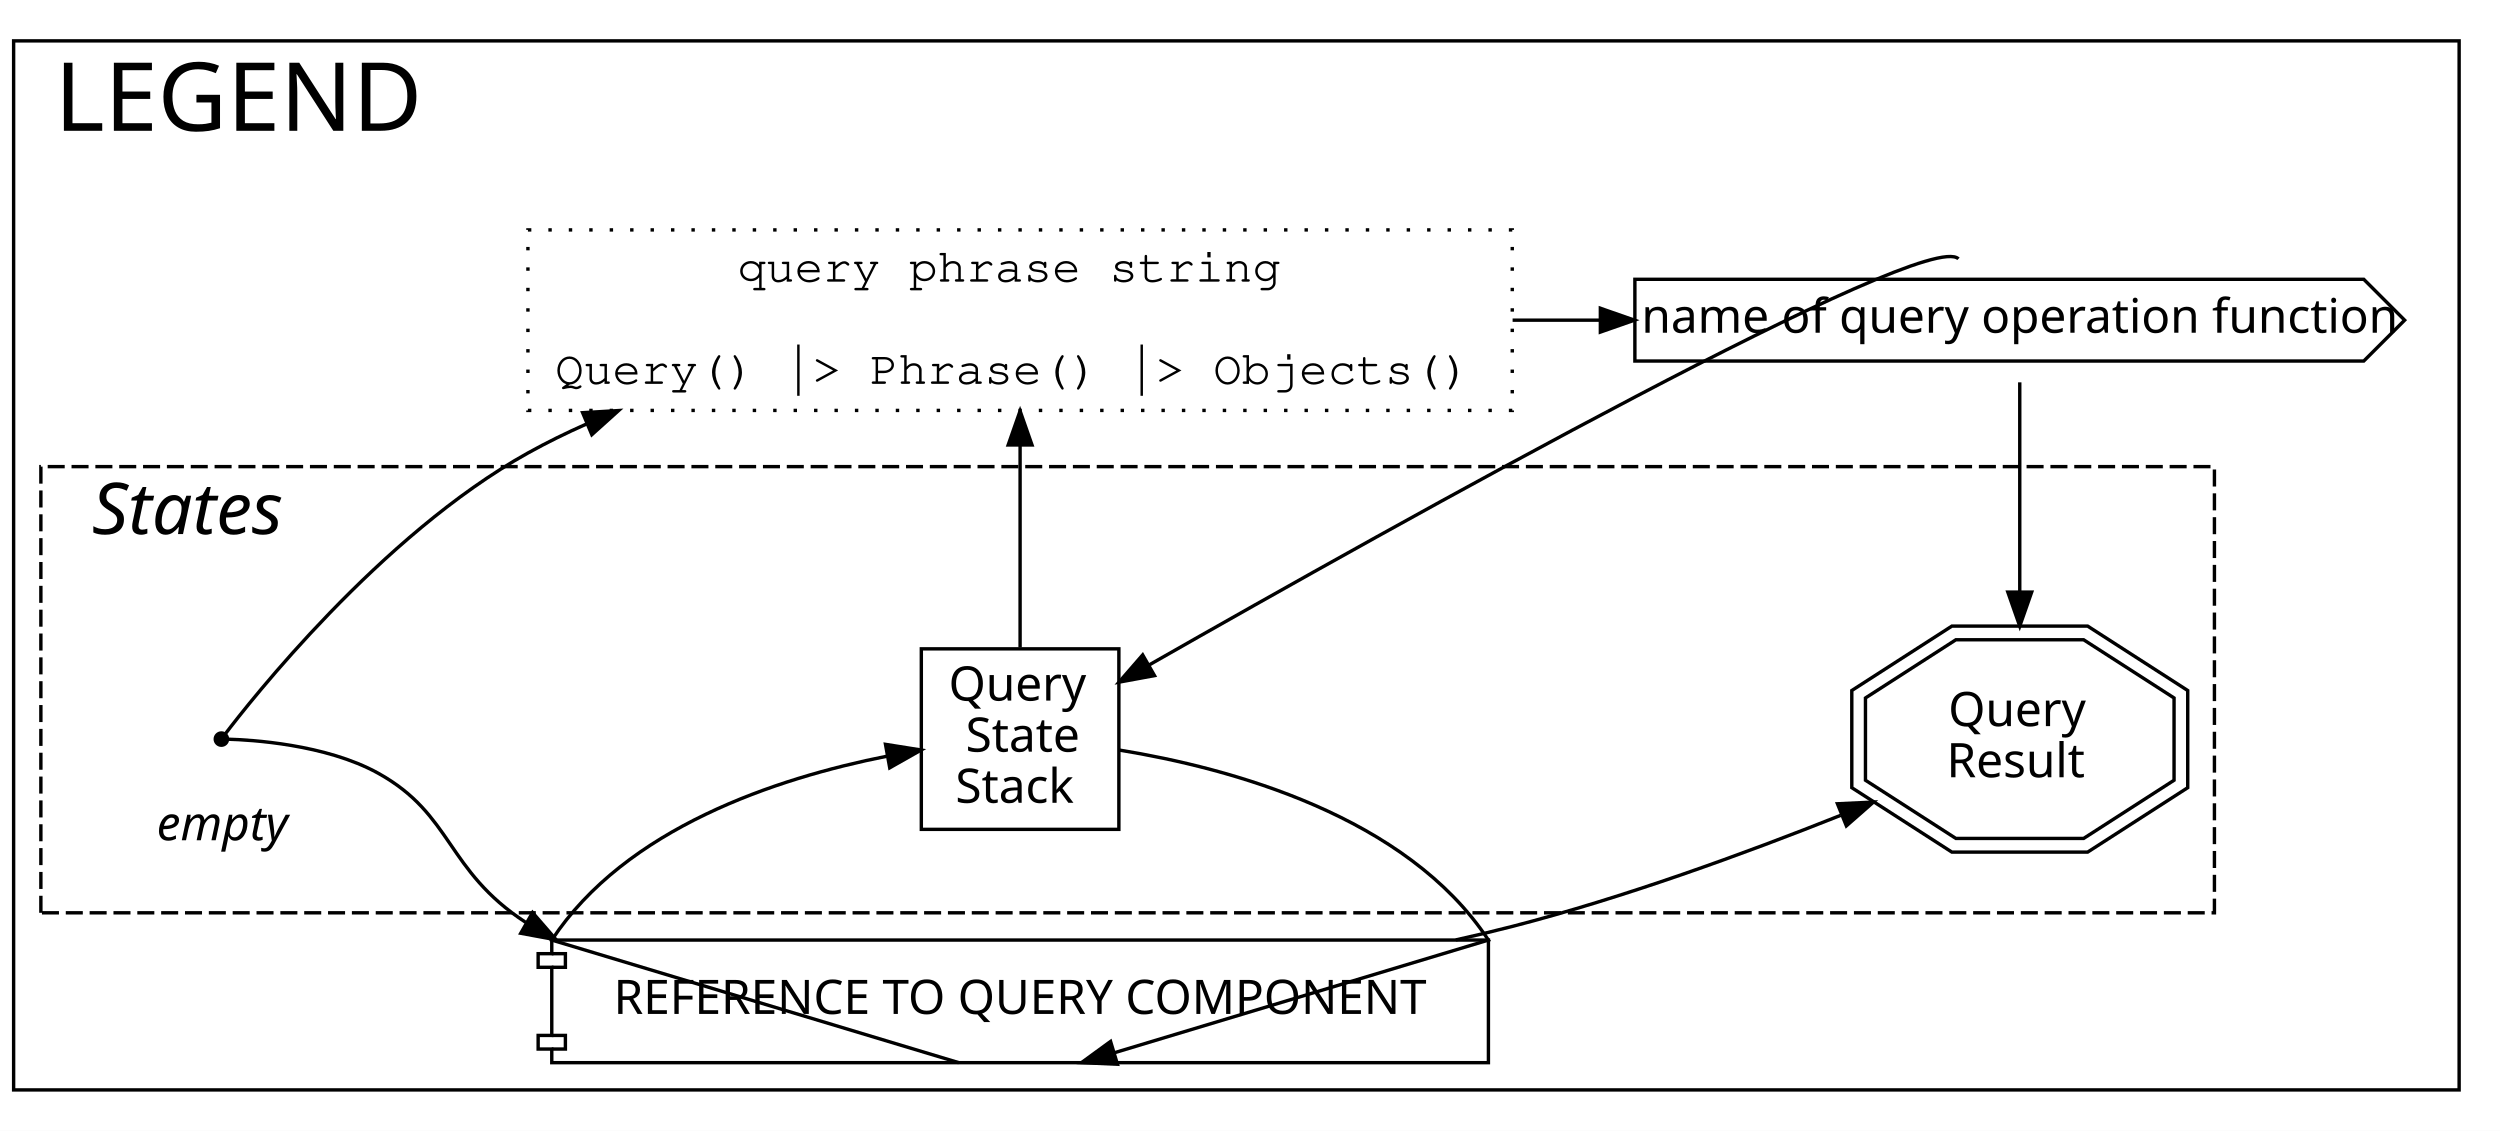
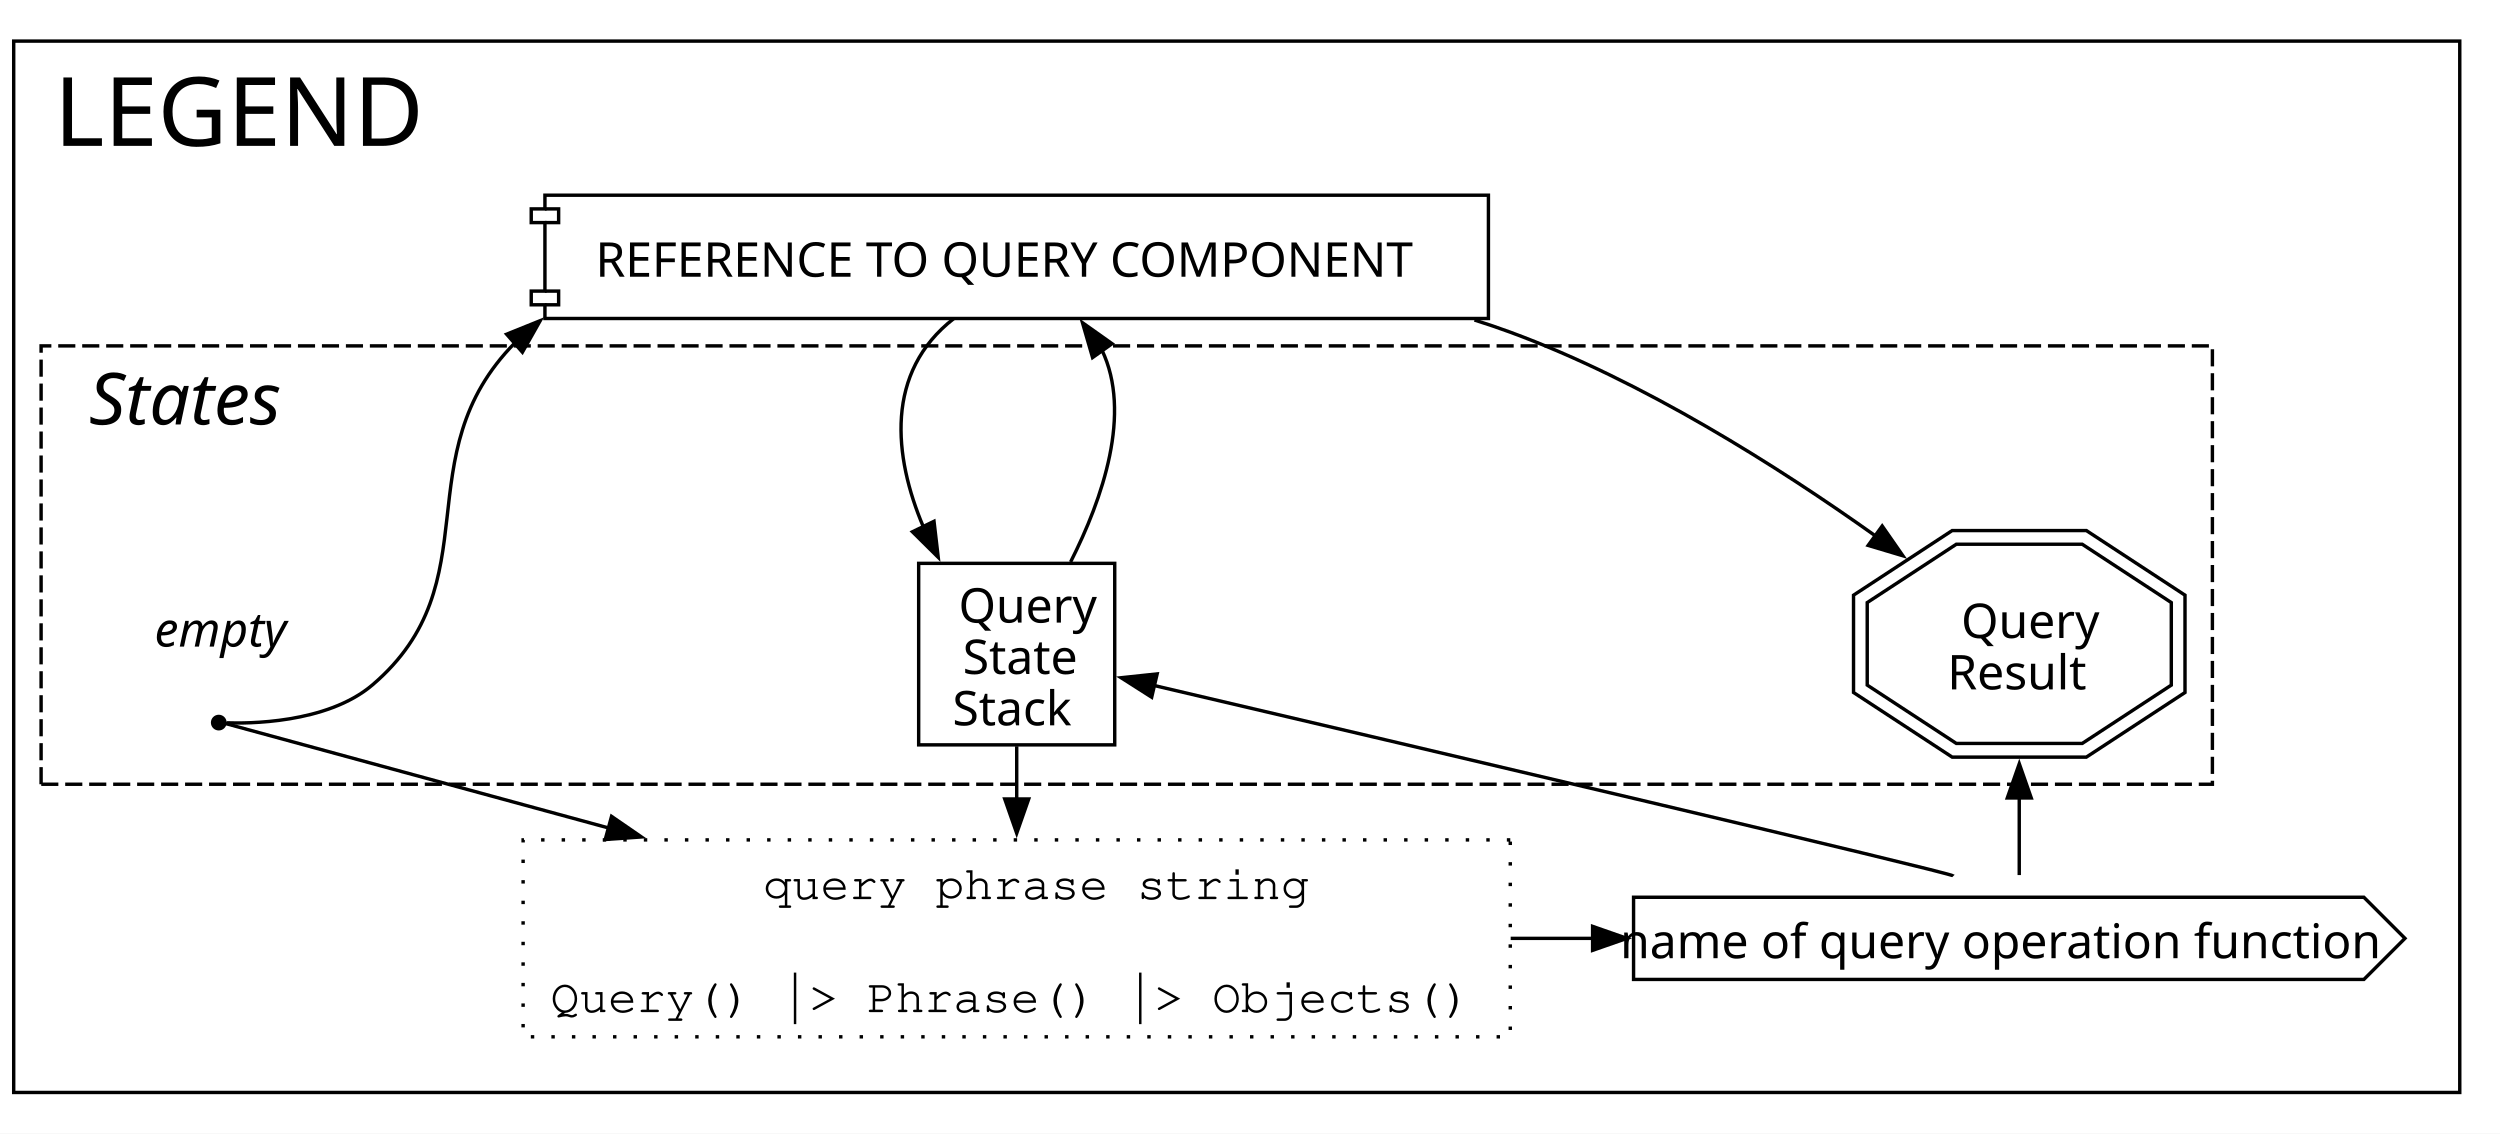
- <svg xmlns="http://www.w3.org/2000/svg" xmlns:xlink="http://www.w3.org/1999/xlink" width="734pt" height="332pt" viewBox="0.00 0.00 734.00 332.00">
-   <g id="graph0" class="graph" transform="scale(1 1) rotate(0) translate(4 328)">
-     <polygon fill="#ffffff" stroke="transparent" points="-4,4 -4,-328 730,-328 730,4 -4,4" />
+ <svg xmlns="http://www.w3.org/2000/svg" xmlns:xlink="http://www.w3.org/1999/xlink" width="730pt" height="331pt" viewBox="0.00 0.00 730.00 331.00">
+   <g id="graph0" class="graph" transform="scale(1 1) rotate(0) translate(4 327)">
+     <polygon fill="white" stroke="none" points="-4,4 -4,-327 726.25,-327 726.25,4 -4,4" />
    <g id="clust1" class="cluster">
-       <polygon fill="none" stroke="#000000" points="0,-8 0,-316 718,-316 718,-8 0,-8" />
-       <text text-anchor="middle" x="66" y="-289.6" font-family="Sans-Serif" font-size="28.00" fill="#000000">LEGEND</text>
+       <polygon fill="none" stroke="black" points="0,-8 0,-315 714.25,-315 714.25,-8 0,-8" />
+       <text xml:space="preserve" text-anchor="middle" x="65.75" y="-284.4" font-family="Sans-Serif" font-size="28.00">LEGEND</text>
    </g>
    <g id="clust2" class="cluster">
</g>
    <g id="clust3" class="cluster">
-       <polygon fill="none" stroke="#000000" stroke-dasharray="5,2" points="8,-60 8,-191 646.157,-191 646.157,-60 8,-60" />
-       <text text-anchor="start" x="16" y="-171.2" font-family="Sans-Serif" font-size="21.00" fill="#000000"> </text>
-       <text text-anchor="start" x="23" y="-171.2" font-family="Sans-Serif" font-style="italic" font-size="21.00" fill="#000000">States</text>
-       <text text-anchor="start" x="84" y="-171.2" font-family="Sans-Serif" font-size="21.00" fill="#000000"> </text>
+       <polygon fill="none" stroke="black" stroke-dasharray="5,2" points="8,-98 8,-226 642.02,-226 642.02,-98 8,-98" />
+       <text xml:space="preserve" text-anchor="start" x="16" y="-203.05" font-family="Sans-Serif" font-size="21.00"> </text>
+       <text xml:space="preserve" text-anchor="start" x="22" y="-203.05" font-family="Sans-Serif" font-style="italic" font-size="21.00">States</text>
+       <text xml:space="preserve" text-anchor="start" x="82.75" y="-203.05" font-family="Sans-Serif" font-size="21.00"> </text>
    </g>
    <g id="clust4" class="cluster">
</g>
    <g id="node1" class="node">
      <g id="a_node1">
        <a xlink:title="Query phrases are shown in the string format followed by the concatenated operation object format. Grayed items are optional.">
-           <polygon fill="none" stroke="#000000" stroke-dasharray="1,5" points="440,-260.5 151,-260.5 151,-207.5 440,-207.5 440,-260.5" />
-           <text text-anchor="start" x="212.5" y="-245.3" font-family="Courier,monospace" font-size="14.00" fill="#000000"> query phrase string</text>
-           <text text-anchor="start" x="291" y="-230.3" font-family="Courier,monospace" font-size="14.00" fill="#000000"> </text>
-           <text text-anchor="start" x="159" y="-215.3" font-family="Courier,monospace" font-size="14.00" fill="#000000">Query() |&gt; Phrase() |&gt; Objects() </text>
+           <polygon fill="none" stroke="black" stroke-dasharray="1,5" points="437,-81.75 148.75,-81.75 148.75,-24.25 437,-24.25 437,-81.75" />
+           <text xml:space="preserve" text-anchor="start" x="210.38" y="-64.45" font-family="Courier,monospace" font-size="14.00"> query phrase string</text>
+           <text xml:space="preserve" text-anchor="start" x="288.75" y="-47.95" font-family="Courier,monospace" font-size="14.00"> </text>
+           <text xml:space="preserve" text-anchor="start" x="156.75" y="-31.45" font-family="Courier,monospace" font-size="14.00">Query() |&gt; Phrase() |&gt; Objects() </text>
        </a>
      </g>
    </g>
    <g id="node3" class="node">
      <g id="a_node3">
        <a xlink:title="Operations performed by the query engine are shown as an arrow-box.">
-           <polygon fill="none" stroke="#000000" points="690,-246 476,-246 476,-222 690,-222 702,-234 690,-246" />
-           <text text-anchor="middle" x="589" y="-230.3" font-family="Sans-Serif" font-size="14.00" fill="#000000">name of query operation function   </text>
+           <polygon fill="none" stroke="black" points="686.25,-65 473,-65 473,-41 686.25,-41 698.25,-53 686.25,-65" />
+           <text xml:space="preserve" text-anchor="middle" x="585.62" y="-47.2" font-family="Sans-Serif" font-size="14.00">name of query operation function   </text>
        </a>
      </g>
    </g>
    <g id="edge2" class="edge">
      <g id="a_edge2">
        <a xlink:title="Edges connect query phrases to the operations performed by the phrase.">
-           <path fill="none" stroke="#000000" d="M440.1,-234C448.639,-234 457.187,-234 465.628,-234" />
-           <polygon fill="#000000" stroke="#000000" points="465.866,-237.5 475.865,-234 465.865,-230.5 465.866,-237.5" />
+           <path fill="none" stroke="black" d="M437.12,-53C445.21,-53 453.3,-53 461.31,-53" />
+           <polygon fill="black" stroke="black" points="461.04,-56.5 471.04,-53 461.04,-49.5 461.04,-56.5" />
        </a>
      </g>
    </g>
    <g id="node4" class="node">
      <g id="a_node4">
        <a xlink:title="Final states with query results are shown in a double octagon">
-           <polygon fill="none" stroke="#000000" points="634.301,-98.922 634.301,-123.078 607.764,-140.158 570.236,-140.158 543.699,-123.078 543.699,-98.922 570.236,-81.842 607.764,-81.842 634.301,-98.922" />
-           <polygon fill="none" stroke="#000000" points="638.314,-96.735 638.314,-125.265 608.945,-144.168 569.055,-144.168 539.686,-125.265 539.686,-96.735 569.055,-77.832 608.945,-77.832 638.314,-96.735" />
-           <text text-anchor="start" x="568" y="-114.8" font-family="Sans-Serif" font-size="14.00" fill="#000000"> Query</text>
-           <text text-anchor="start" x="567.5" y="-99.8" font-family="Sans-Serif" font-size="14.00" fill="#000000">Result </text>
+           <polygon fill="none" stroke="black" points="630.02,-126.95 630.02,-151.05 604.01,-168.08 567.24,-168.08 541.23,-151.05 541.23,-126.95 567.24,-109.92 604.01,-109.92 630.02,-126.95" />
+           <polygon fill="none" stroke="black" points="634.02,-124.79 634.02,-153.21 605.21,-172.08 566.04,-172.08 537.23,-153.21 537.23,-124.79 566.04,-105.92 605.21,-105.92 634.02,-124.79" />
+           <text xml:space="preserve" text-anchor="start" x="565" y="-140.7" font-family="Sans-Serif" font-size="14.00"> Query</text>
+           <text xml:space="preserve" text-anchor="start" x="564.62" y="-125.7" font-family="Sans-Serif" font-size="14.00">Result </text>
        </a>
      </g>
    </g>
    <g id="edge12" class="edge">
      <g id="a_edge12">
        <a xlink:title="Edges connect query operations to the resulting query state (such as the final state).">
-           <path fill="none" stroke="#000000" d="M589,-215.75C589,-195.24 589,-174.73 589,-154.221" />
-           <polygon fill="#000000" stroke="#000000" points="592.5,-154.152 589,-144.152 585.5,-154.152 592.5,-154.152" />
+           <path fill="none" stroke="black" d="M585.62,-71.48C585.62,-79.01 585.62,-86.54 585.62,-94.07" />
+           <polygon fill="black" stroke="black" points="582.13,-93.99 585.63,-103.99 589.13,-93.99 582.13,-93.99" />
        </a>
      </g>
    </g>
    <g id="node5" class="node">
      <g id="a_node5">
        <a xlink:title="The query state stack is shown in a box, each line is a separate state element.">
-           <polygon fill="none" stroke="#000000" points="324.5,-137.5 266.5,-137.5 266.5,-84.5 324.5,-84.5 324.5,-137.5" />
-           <text text-anchor="start" x="274.5" y="-122.3" font-family="Sans-Serif" font-size="14.00" fill="#000000"> Query</text>
-           <text text-anchor="start" x="279.5" y="-107.3" font-family="Sans-Serif" font-size="14.00" fill="#000000">State</text>
-           <text text-anchor="start" x="276.5" y="-92.3" font-family="Sans-Serif" font-size="14.00" fill="#000000">Stack </text>
+           <polygon fill="none" stroke="black" points="321.5,-162.5 264.25,-162.5 264.25,-109.5 321.5,-109.5 321.5,-162.5" />
+           <text xml:space="preserve" text-anchor="start" x="272.25" y="-145.2" font-family="Sans-Serif" font-size="14.00"> Query</text>
+           <text xml:space="preserve" text-anchor="start" x="277.12" y="-130.2" font-family="Sans-Serif" font-size="14.00">State</text>
+           <text xml:space="preserve" text-anchor="start" x="274.12" y="-115.2" font-family="Sans-Serif" font-size="14.00">Stack </text>
        </a>
      </g>
    </g>
    <g id="edge9" class="edge">
      <g id="a_edge9">
        <a xlink:title="Edges connect query operations to the resulting query state.">
-           <path fill="none" stroke="#000000" d="M571,-252C561.743,-261.257 406.875,-174.68 333.493,-132.835" />
-           <polygon fill="#000000" stroke="#000000" points="334.961,-129.643 324.542,-127.722 331.489,-135.721 334.961,-129.643" />
+           <path fill="none" stroke="black" d="M566.41,-71.22C565.36,-72.27 407.8,-109.3 332.75,-126.89" />
+           <polygon fill="black" stroke="black" points="332.29,-123.41 323.36,-129.1 333.89,-130.22 332.29,-123.41" />
        </a>
      </g>
    </g>
    <g id="edge8" class="edge">
      <g id="a_edge8">
        <a xlink:title="Edges connect specific states to query phrases that can be applied at this state.">
-           <path fill="none" stroke="#000000" d="M295.5,-137.906C295.5,-157.708 295.5,-177.51 295.5,-197.312" />
-           <polygon fill="#000000" stroke="#000000" points="292,-197.349 295.5,-207.349 299,-197.349 292,-197.349" />
+           <path fill="none" stroke="black" d="M292.88,-109.09C292.88,-103.9 292.88,-98.72 292.88,-93.53" />
+           <polygon fill="black" stroke="black" points="296.38,-93.69 292.88,-83.69 289.38,-93.69 296.38,-93.69" />
        </a>
      </g>
    </g>
    <g id="node8" class="node">
      <g id="a_node8">
        <a xlink:title="References are clickable links to the description of the query component.">
-           <polygon fill="none" stroke="#000000" points="433,-52 158,-52 158,-48 154,-48 154,-44 158,-44 158,-24 154,-24 154,-20 158,-20 158,-16 433,-16 433,-52" />
-           <polyline fill="none" stroke="#000000" points="158,-48 162,-48 162,-44 158,-44 " />
-           <polyline fill="none" stroke="#000000" points="158,-24 162,-24 162,-20 158,-20 " />
-           <text text-anchor="middle" x="295.5" y="-30.3" font-family="Sans-Serif" font-size="14.00" fill="#000000">REFERENCE TO QUERY COMPONENT  </text>
+           <polygon fill="none" stroke="black" points="430.62,-270 155.12,-270 155.12,-266 151.12,-266 151.12,-262 155.12,-262 155.12,-242 151.12,-242 151.12,-238 155.12,-238 155.12,-234 430.62,-234 430.62,-270" />
+           <polyline fill="none" stroke="black" points="155.12,-266 159.12,-266 159.12,-262 155.12,-262" />
+           <polyline fill="none" stroke="black" points="155.12,-242 159.12,-242 159.12,-238 155.12,-238" />
+           <text xml:space="preserve" text-anchor="middle" x="292.88" y="-246.2" font-family="Sans-Serif" font-size="14.00">REFERENCE TO QUERY COMPONENT  </text>
        </a>
      </g>
    </g>
    <g id="edge10" class="edge">
      <g id="a_edge10">
        <a xlink:title="Edges connect specific states to query components that can be applied at this state.">
-           <path fill="none" stroke="#000000" d="M323.279,-18.946C351.819,-27.544 433,-52 433,-52 408.984,-88.438 357.273,-102.46 324.559,-107.795" />
-           <polygon fill="#000000" stroke="#000000" points="324.085,-15.533 313.5,-16 322.065,-22.236 324.085,-15.533" />
+           <path fill="none" stroke="black" d="M317.75,-224.8C326.58,-206.42 318.02,-181.49 308.61,-162.9" />
+           <polygon fill="black" stroke="black" points="315.03,-222.59 312.08,-232.77 320.73,-226.64 315.03,-222.59" />
        </a>
      </g>
    </g>
    <g id="node6" class="node">
-       <ellipse fill="#000000" stroke="#000000" cx="61" cy="-111" rx="1.8" ry="1.8" />
+       <ellipse fill="black" stroke="black" cx="59.88" cy="-116" rx="1.8" ry="1.8" />
    </g>
    <g id="edge6" class="edge">
      <g id="a_edge6">
        <a xlink:title="Edges connect specific states (such as the empty state) to query phrases that can be applied at this state.">
-           <path fill="none" stroke="#000000" d="M62.082,-112.441C68.957,-121.495 107.658,-170.911 151,-195 156.515,-198.065 162.284,-200.899 168.208,-203.52" />
-           <polygon fill="#000000" stroke="#000000" points="167.057,-206.832 177.633,-207.463 169.758,-200.374 167.057,-206.832" />
+           <path fill="none" stroke="black" d="M61.9,-115.72C69.78,-113.57 121.52,-99.46 173.93,-85.17" />
+           <polygon fill="black" stroke="black" points="174.57,-88.62 183.3,-82.61 172.73,-81.87 174.57,-88.62" />
        </a>
      </g>
    </g>
    <g id="edge7" class="edge">
      <g id="a_edge7">
        <a xlink:title="Edges connect specific states (such as the empty state) to query components that can be applied at this state.">
-           <path fill="none" stroke="#000000" d="M62.887,-110.97C69.425,-110.79 91.554,-109.546 107,-101 128.99,-88.834 126.892,-72.508 150.314,-57.213" />
-           <polygon fill="#000000" stroke="#000000" points="152.362,-60.074 159.307,-52.072 148.888,-53.996 152.362,-60.074" />
+           <path fill="none" stroke="black" d="M62.13,-115.94C67.81,-115.72 91.37,-115.58 104.75,-127 139.96,-157.04 113.74,-193.88 146.41,-226.94" />
+           <polygon fill="black" stroke="black" points="143.93,-229.41 153.75,-233.37 148.54,-224.15 143.93,-229.41" />
        </a>
      </g>
    </g>
    <g id="node7" class="node">
      <g id="a_node7">
        <a xlink:title="The empty query stack state is shown as a point.">
-           <text text-anchor="start" x="38" y="-81.3" font-family="Sans-Serif" font-size="14.00" fill="#000000"> </text>
-           <text text-anchor="start" x="42" y="-81.3" font-family="Sans-Serif" font-style="italic" font-size="14.00" fill="#000000">empty</text>
-           <text text-anchor="start" x="80" y="-81.3" font-family="Sans-Serif" font-size="14.00" fill="#000000"> </text>
+           <text xml:space="preserve" text-anchor="start" x="37.38" y="-138.2" font-family="Sans-Serif" font-size="14.00"> </text>
+           <text xml:space="preserve" text-anchor="start" x="41.12" y="-138.2" font-family="Sans-Serif" font-style="italic" font-size="14.00">empty</text>
+           <text xml:space="preserve" text-anchor="start" x="78.62" y="-138.2" font-family="Sans-Serif" font-size="14.00"> </text>
        </a>
      </g>
    </g>
    <g id="edge13" class="edge">
      <g id="a_edge13">
        <a xlink:title="Edges connect query components to the resulting query state (such as the final state).">
-           <path fill="none" stroke="#000000" d="M423.432,-52.047C429.05,-53.289 434.594,-54.606 440,-56 472.722,-64.437 508.261,-77.401 536.421,-88.623" />
-           <polygon fill="#000000" stroke="#000000" points="535.474,-92.015 546.057,-92.51 538.092,-85.523 535.474,-92.015" />
+           <path fill="none" stroke="black" d="M426.54,-233.56C430.09,-232.44 433.58,-231.26 437,-230 475.71,-215.76 515.28,-190.7 543.69,-170.47" />
+           <polygon fill="black" stroke="black" points="545.6,-173.41 551.65,-164.71 541.5,-167.74 545.6,-173.41" />
        </a>
      </g>
    </g>
    <g id="edge11" class="edge">
      <g id="a_edge11">
        <a xlink:title="Edges connect query components to the resulting query state.">
-           <path fill="none" stroke="#000000" d="M256.357,-105.971C223.891,-99.508 179.67,-84.879 158,-52 158,-52 277.5,-16 277.5,-16" />
-           <polygon fill="#000000" stroke="#000000" points="255.977,-109.459 266.441,-107.795 257.224,-102.571 255.977,-109.459" />
+           <path fill="none" stroke="black" d="M265.61,-173.18C256.92,-193.69 254.31,-218.31 274.54,-234" />
+           <polygon fill="black" stroke="black" points="268.73,-174.78 269.96,-164.26 262.43,-171.72 268.73,-174.78" />
        </a>
      </g>
    </g>
  </g>
</svg>
